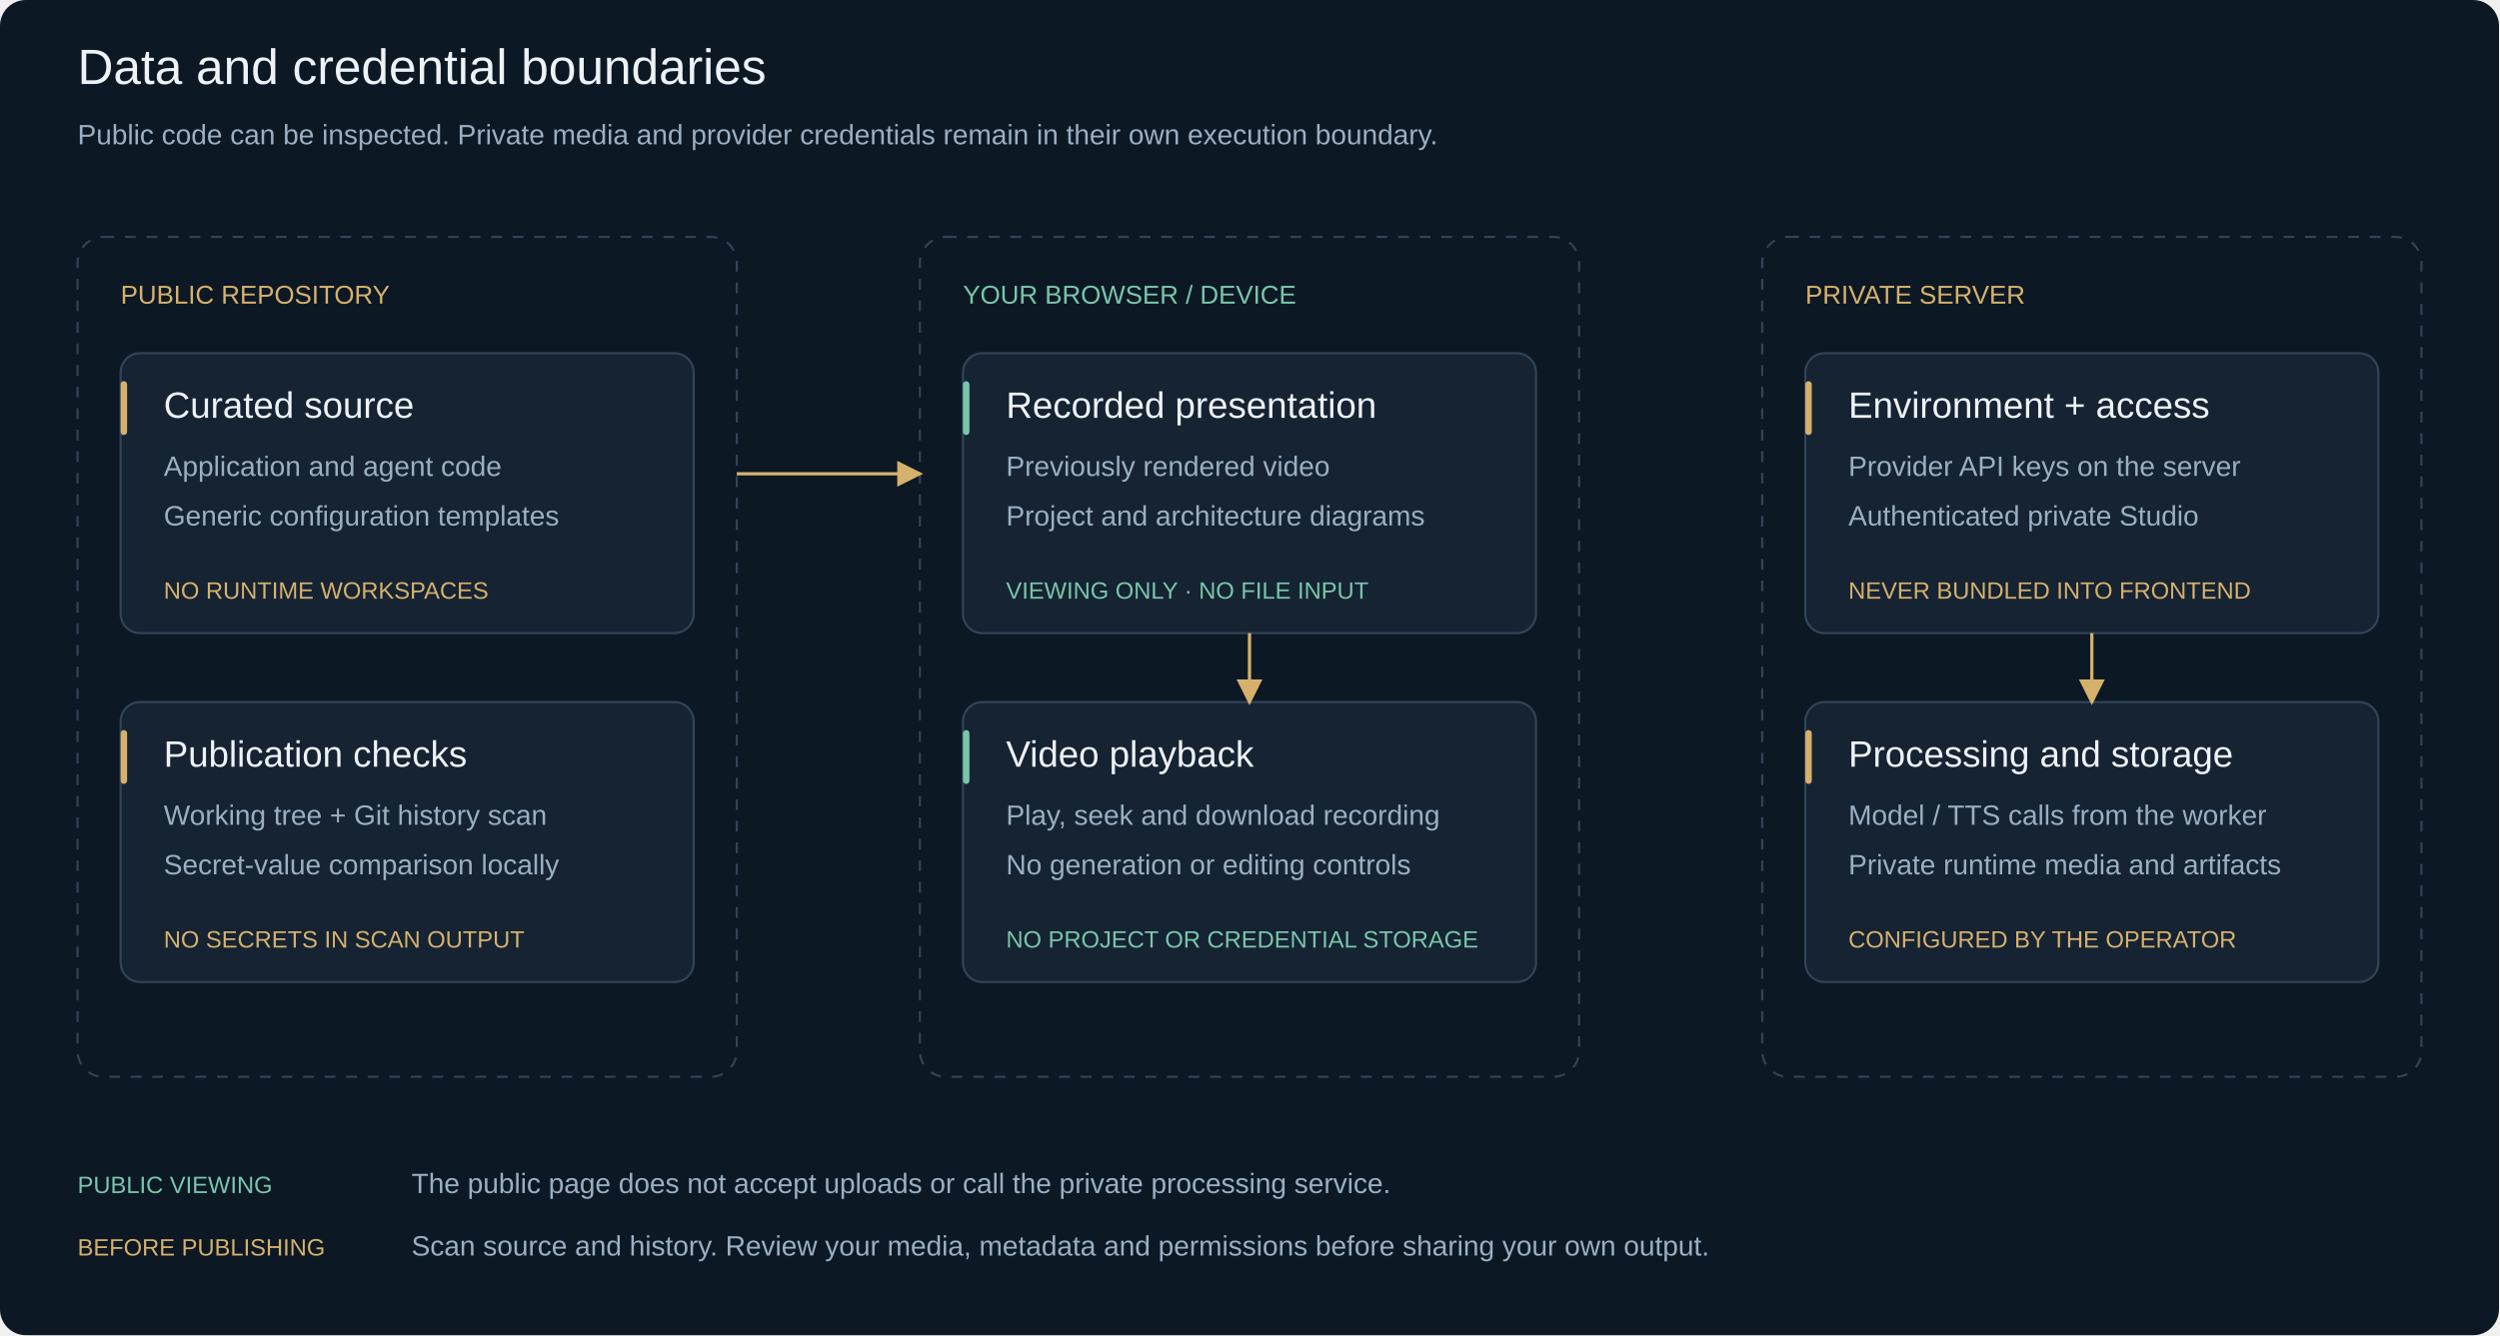
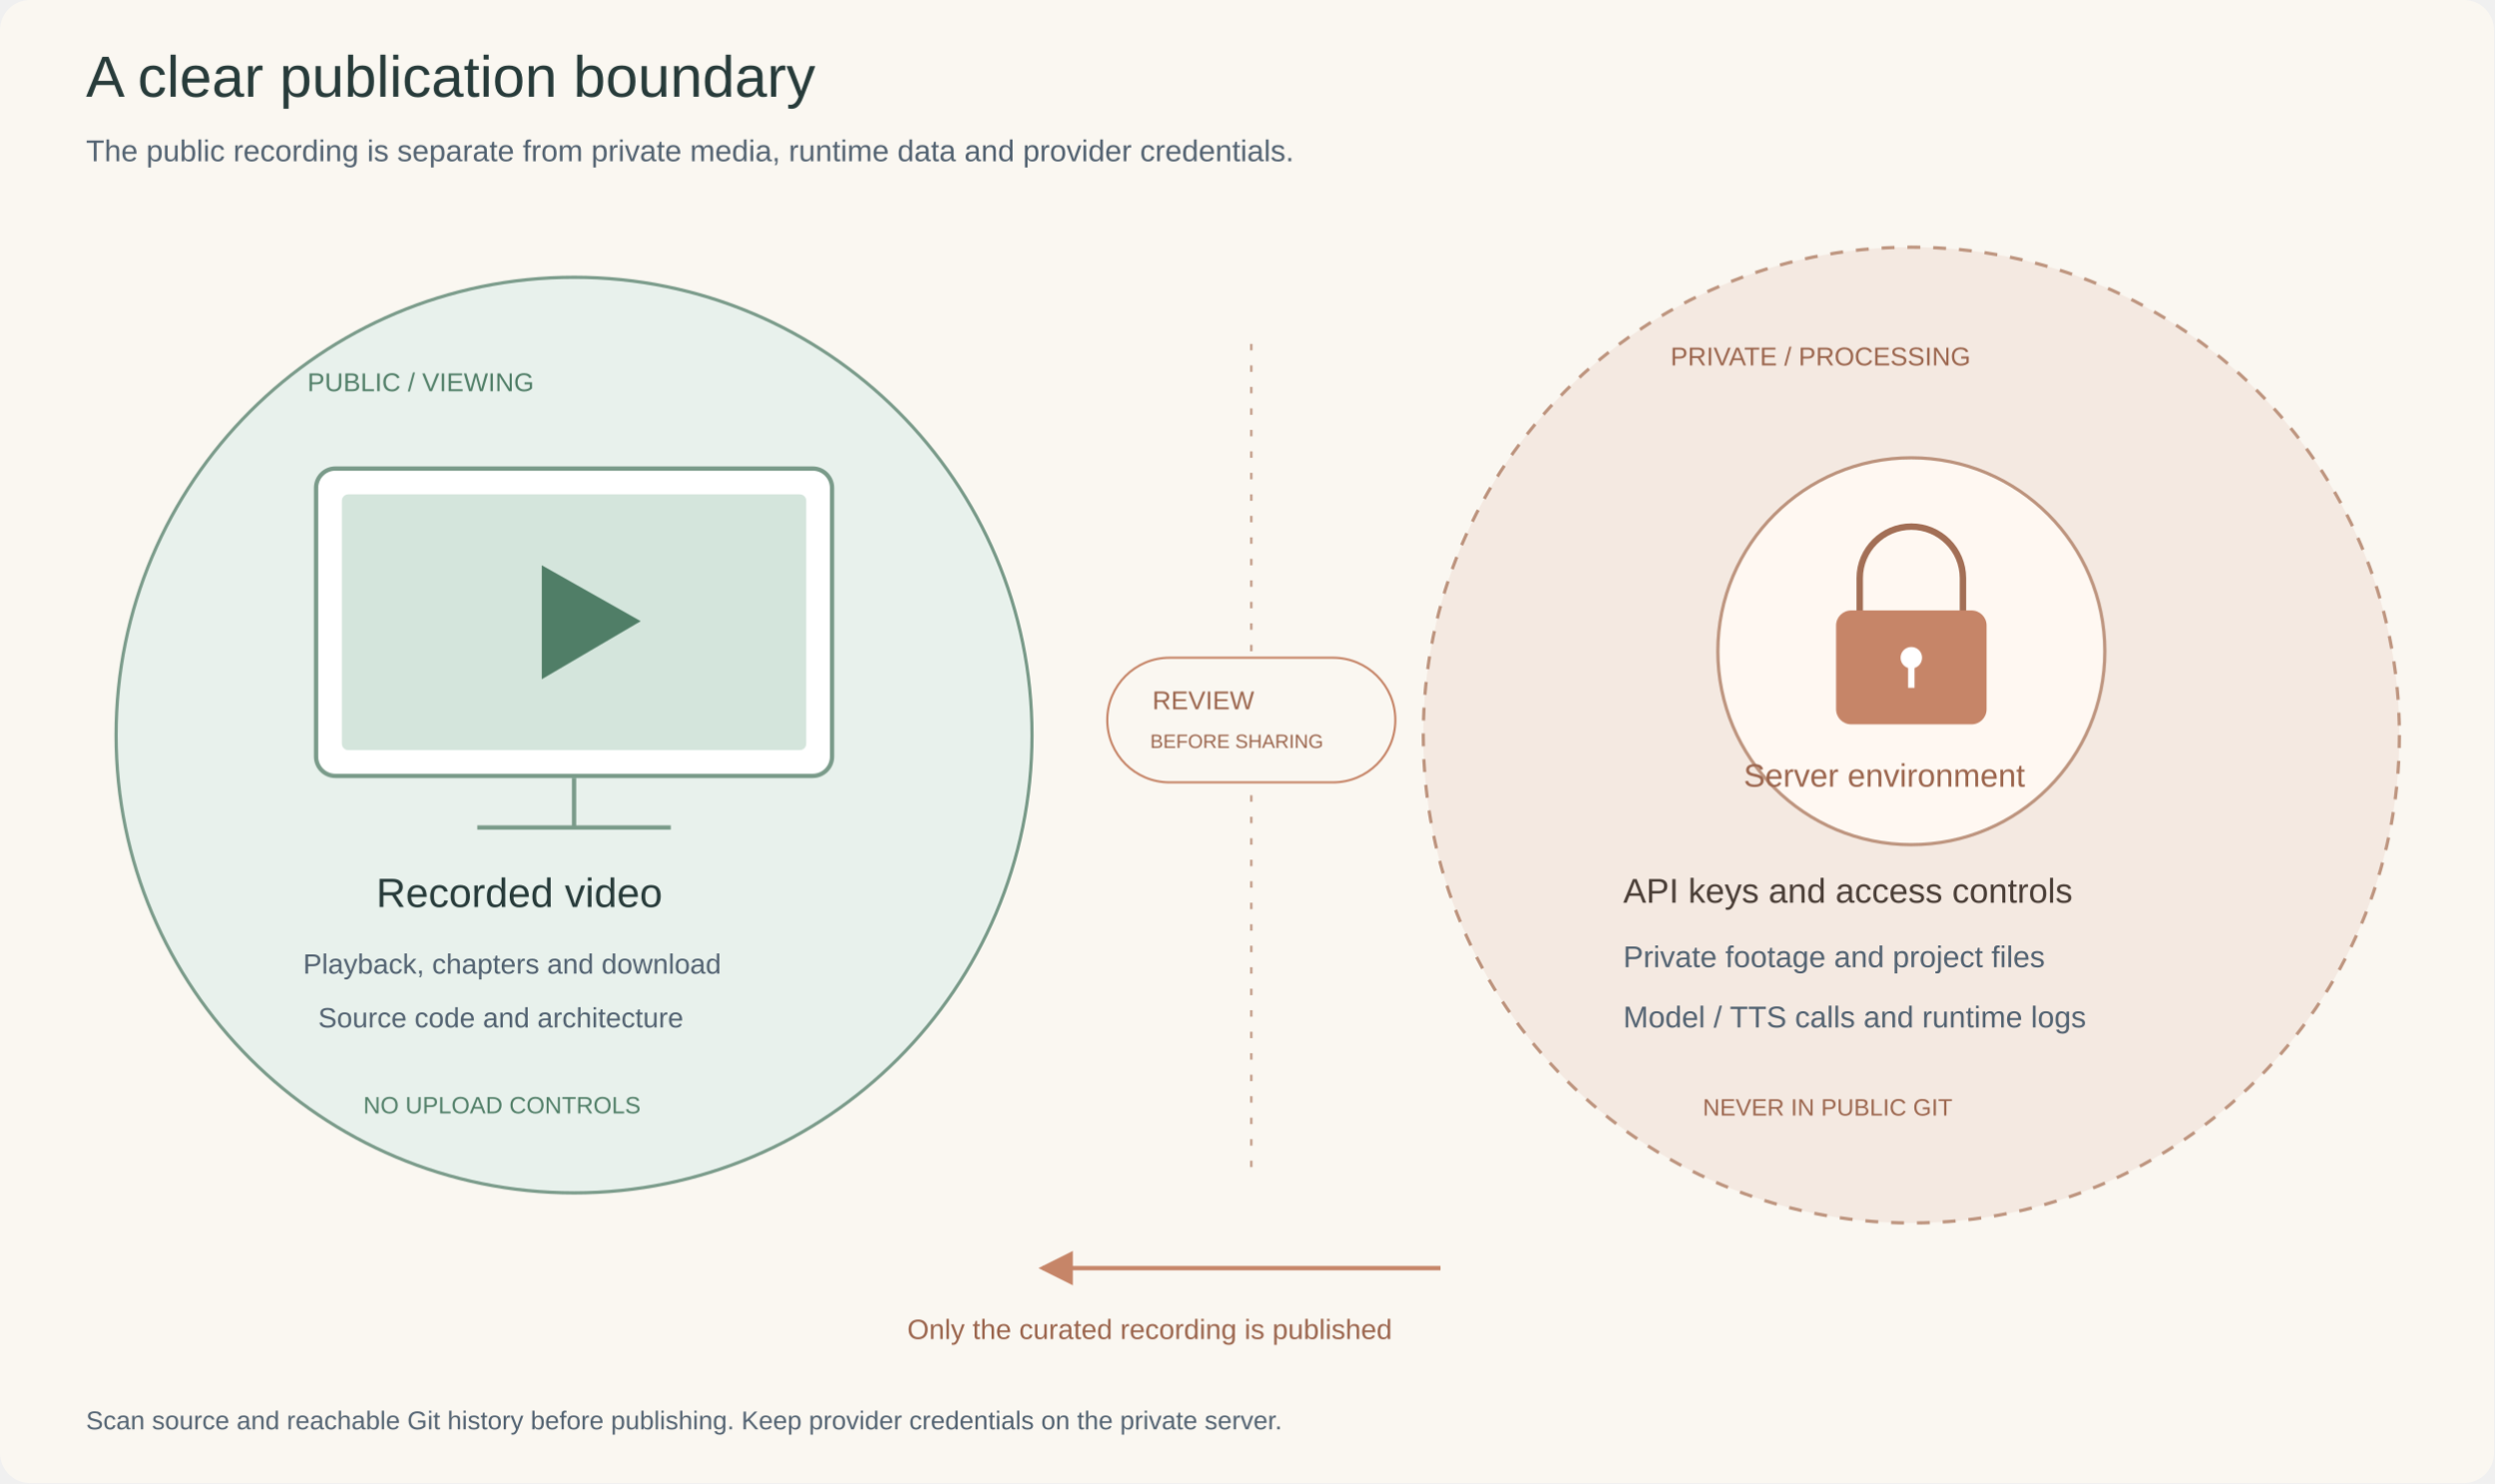
- <svg xmlns="http://www.w3.org/2000/svg" viewBox="0 0 1160 620" role="img" aria-labelledby="title desc">
+ <svg xmlns="http://www.w3.org/2000/svg" viewBox="0 0 1160 690" role="img" aria-labelledby="title desc">
  <defs>
-     <marker id="arrow" markerWidth="8" markerHeight="8" refX="7" refY="4" orient="auto">
-       <path d="M0 0L8 4L0 8" fill="#d6b16c" />
+     <marker id="publish" markerWidth="8" markerHeight="8" refX="7" refY="4" orient="auto">
+       <path d="M0 0L8 4L0 8" fill="#c68568" />
    </marker>
-     <style>text{font-family:Arial,Helvetica,sans-serif}.line{fill:none;stroke:#d6b16c;stroke-width:1.5;marker-end:url(#arrow)}</style>
+     <style>text{font-family:Arial,Helvetica,sans-serif}</style>
  </defs>
-   <rect width="1160" height="620" rx="12" fill="#0d1825" />
-   <text x="36" y="39" font-size="23" fill="#edf2f7">Data and credential boundaries</text>
-   <text x="36" y="67" font-size="13" fill="#9aafc2">Public code can be inspected. Private media and provider credentials remain in their own execution boundary.</text>
-   <rect x="36" y="110" width="306" height="390" rx="12" fill="none" stroke="#314457" stroke-dasharray="5 5" />
-   <text x="56" y="141" font-size="12" fill="#d6b16c">PUBLIC REPOSITORY</text>
-   <rect x="427" y="110" width="306" height="390" rx="12" fill="none" stroke="#314457" stroke-dasharray="5 5" />
-   <text x="447" y="141" font-size="12" fill="#7ac6aa">YOUR BROWSER / DEVICE</text>
-   <rect x="818" y="110" width="306" height="390" rx="12" fill="none" stroke="#314457" stroke-dasharray="5 5" />
-   <text x="838" y="141" font-size="12" fill="#d6b16c">PRIVATE SERVER</text>
-   <rect x="56" y="164" width="266" height="130" rx="9" fill="#152333" stroke="#314457" />
-   <rect x="56" y="177" width="3" height="25" rx="1.5" fill="#d6b16c" />
-   <text x="76" y="194" font-size="17" fill="#edf2f7">Curated source</text>
-   <text x="76" y="221" font-size="13" fill="#9aafc2">Application and agent code</text>
-   <text x="76" y="244" font-size="13" fill="#9aafc2">Generic configuration templates</text>
-   <text x="76" y="278" font-size="11" fill="#d6b16c">NO RUNTIME WORKSPACES</text>
-   <rect x="56" y="326" width="266" height="130" rx="9" fill="#152333" stroke="#314457" />
-   <rect x="56" y="339" width="3" height="25" rx="1.5" fill="#d6b16c" />
-   <text x="76" y="356" font-size="17" fill="#edf2f7">Publication checks</text>
-   <text x="76" y="383" font-size="13" fill="#9aafc2">Working tree + Git history scan</text>
-   <text x="76" y="406" font-size="13" fill="#9aafc2">Secret-value comparison locally</text>
-   <text x="76" y="440" font-size="11" fill="#d6b16c">NO SECRETS IN SCAN OUTPUT</text>
-   <rect x="447" y="164" width="266" height="130" rx="9" fill="#152333" stroke="#314457" />
-   <rect x="447" y="177" width="3" height="25" rx="1.5" fill="#7ac6aa" />
-   <text x="467" y="194" font-size="17" fill="#edf2f7">Recorded presentation</text>
-   <text x="467" y="221" font-size="13" fill="#9aafc2">Previously rendered video</text>
-   <text x="467" y="244" font-size="13" fill="#9aafc2">Project and architecture diagrams</text>
-   <text x="467" y="278" font-size="11" fill="#7ac6aa">VIEWING ONLY · NO FILE INPUT</text>
-   <rect x="447" y="326" width="266" height="130" rx="9" fill="#152333" stroke="#314457" />
-   <rect x="447" y="339" width="3" height="25" rx="1.5" fill="#7ac6aa" />
-   <text x="467" y="356" font-size="17" fill="#edf2f7">Video playback</text>
-   <text x="467" y="383" font-size="13" fill="#9aafc2">Play, seek and download recording</text>
-   <text x="467" y="406" font-size="13" fill="#9aafc2">No generation or editing controls</text>
-   <text x="467" y="440" font-size="11" fill="#7ac6aa">NO PROJECT OR CREDENTIAL STORAGE</text>
-   <rect x="838" y="164" width="266" height="130" rx="9" fill="#152333" stroke="#314457" />
-   <rect x="838" y="177" width="3" height="25" rx="1.5" fill="#d6b16c" />
-   <text x="858" y="194" font-size="17" fill="#edf2f7">Environment + access</text>
-   <text x="858" y="221" font-size="13" fill="#9aafc2">Provider API keys on the server</text>
-   <text x="858" y="244" font-size="13" fill="#9aafc2">Authenticated private Studio</text>
-   <text x="858" y="278" font-size="11" fill="#d6b16c">NEVER BUNDLED INTO FRONTEND</text>
-   <rect x="838" y="326" width="266" height="130" rx="9" fill="#152333" stroke="#314457" />
-   <rect x="838" y="339" width="3" height="25" rx="1.5" fill="#d6b16c" />
-   <text x="858" y="356" font-size="17" fill="#edf2f7">Processing and storage</text>
-   <text x="858" y="383" font-size="13" fill="#9aafc2">Model / TTS calls from the worker</text>
-   <text x="858" y="406" font-size="13" fill="#9aafc2">Private runtime media and artifacts</text>
-   <text x="858" y="440" font-size="11" fill="#d6b16c">CONFIGURED BY THE OPERATOR</text>
-   <path class="line" d="M342 220 L427 220" />
-   <path class="line" d="M580 294 L580 326" />
-   <path class="line" d="M971 294 L971 326" />
-   <text x="36" y="554" font-size="11" fill="#7ac6aa">PUBLIC VIEWING</text>
-   <text x="191" y="554" font-size="13" fill="#9aafc2">The public page does not accept uploads or call the private processing service.</text>
-   <text x="36" y="583" font-size="11" fill="#d6b16c">BEFORE PUBLISHING</text>
-   <text x="191" y="583" font-size="13" fill="#9aafc2">Scan source and history. Review your media, metadata and permissions before sharing your own output.</text>
+   <rect width="1160" height="690" rx="14" fill="#faf7f1" />
+   <text x="40" y="45" font-size="27" fill="#273b3a">A clear publication boundary</text>
+   <text x="40" y="75" font-size="14" fill="#526271">The public recording is separate from private media, runtime data and provider credentials.</text>
+   <circle cx="267" cy="342" r="213" fill="#e8f1ec" stroke="#7a9b8a" stroke-width="1.5" />
+   <circle cx="889" cy="342" r="227" fill="#f4e9e1" stroke="#bd947e" stroke-width="1.5" stroke-dasharray="6 6" />
+   <text x="143" y="182" font-size="12" fill="#507e67">PUBLIC / VIEWING</text>
+   <text x="777" y="170" font-size="12" fill="#9b654d">PRIVATE / PROCESSING</text>
+   <rect x="147" y="218" width="240" height="143" rx="9" fill="#fff" stroke="#7a9b8a" stroke-width="2" />
+   <rect x="159" y="230" width="216" height="119" rx="3" fill="#d4e5dc" />
+   <path d="M252 263L252 316L298 289Z" fill="#507e67" />
+   <path d="M267 362V384M222 385H312" fill="none" stroke="#7a9b8a" stroke-width="2" />
+   <text x="175" y="422" font-size="19" fill="#273b3a">Recorded video</text>
+   <text x="141" y="453" font-size="13" fill="#526271">Playback, chapters and download</text>
+   <text x="148" y="478" font-size="13" fill="#526271">Source code and architecture</text>
+   <text x="169" y="518" font-size="11" fill="#507e67">NO UPLOAD CONTROLS</text>
+   <circle cx="889" cy="303" r="90" fill="#fff8f2" stroke="#bd947e" stroke-width="1.5" />
+   <path d="M865 286V269A24 24 0 0 1 913 269V286" fill="none" stroke="#a36f56" stroke-width="3" />
+   <rect x="854" y="284" width="70" height="53" rx="7" fill="#c68568" />
+   <circle cx="889" cy="306" r="5" fill="#fff" />
+   <path d="M889 310V320" stroke="#fff" stroke-width="3" />
+   <text x="811" y="366" font-size="15" fill="#9b654d">Server environment</text>
+   <text x="755" y="420" font-size="16" fill="#493d36">API keys and access controls</text>
+   <text x="755" y="450" font-size="14" fill="#526271">Private footage and project files</text>
+   <text x="755" y="478" font-size="14" fill="#526271">Model / TTS calls and runtime logs</text>
+   <text x="792" y="519" font-size="11" fill="#9b654d">NEVER IN PUBLIC GIT</text>
+   <path d="M670 590H485" fill="none" stroke="#c68568" stroke-width="2" marker-end="url(#publish)" />
+   <path d="M582 160V545" fill="none" stroke="#bd947e" stroke-dasharray="3 7" />
+   <rect x="515" y="306" width="134" height="58" rx="29" fill="#faf7f1" stroke="#c68568" />
+   <text x="536" y="330" font-size="12" fill="#9b654d">REVIEW</text>
+   <text x="535" y="348" font-size="9" fill="#9b654d">BEFORE SHARING</text>
+   <text x="422" y="623" font-size="13" fill="#9b654d">Only the curated recording is published</text>
+   <text x="40" y="665" font-size="12" fill="#526271">Scan source and reachable Git history before publishing. Keep provider credentials on the private server.</text>
</svg>
